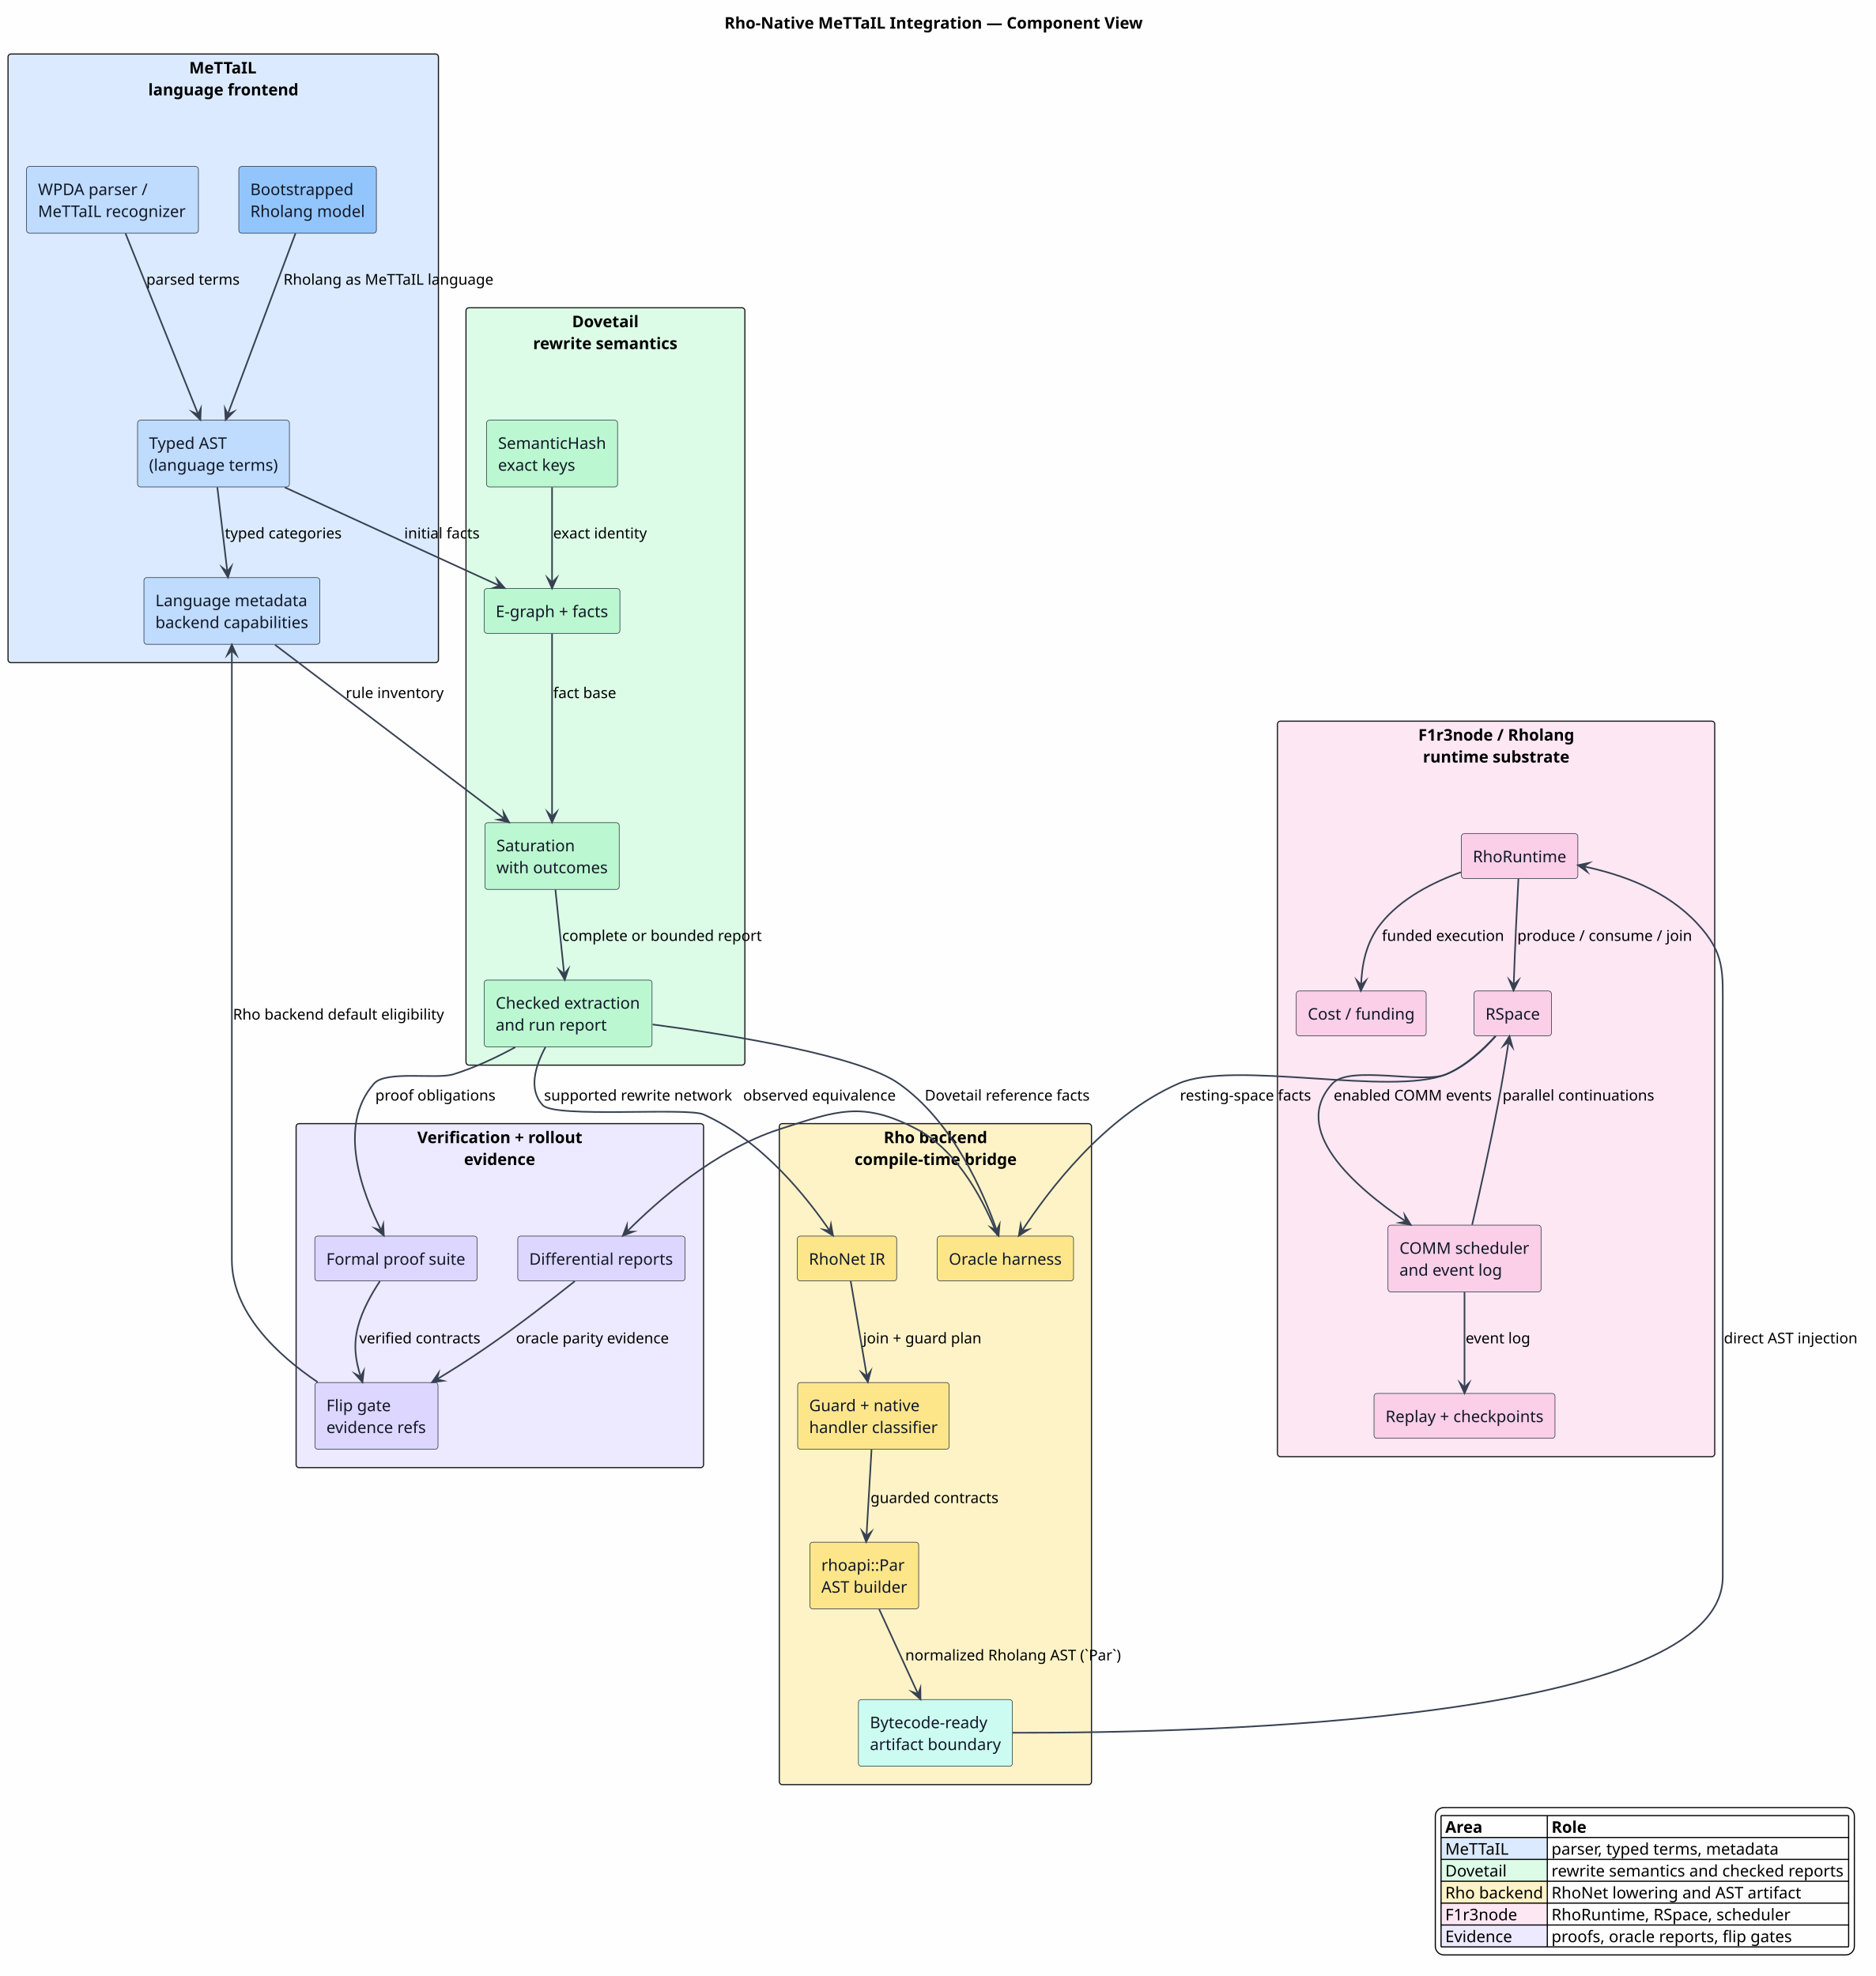
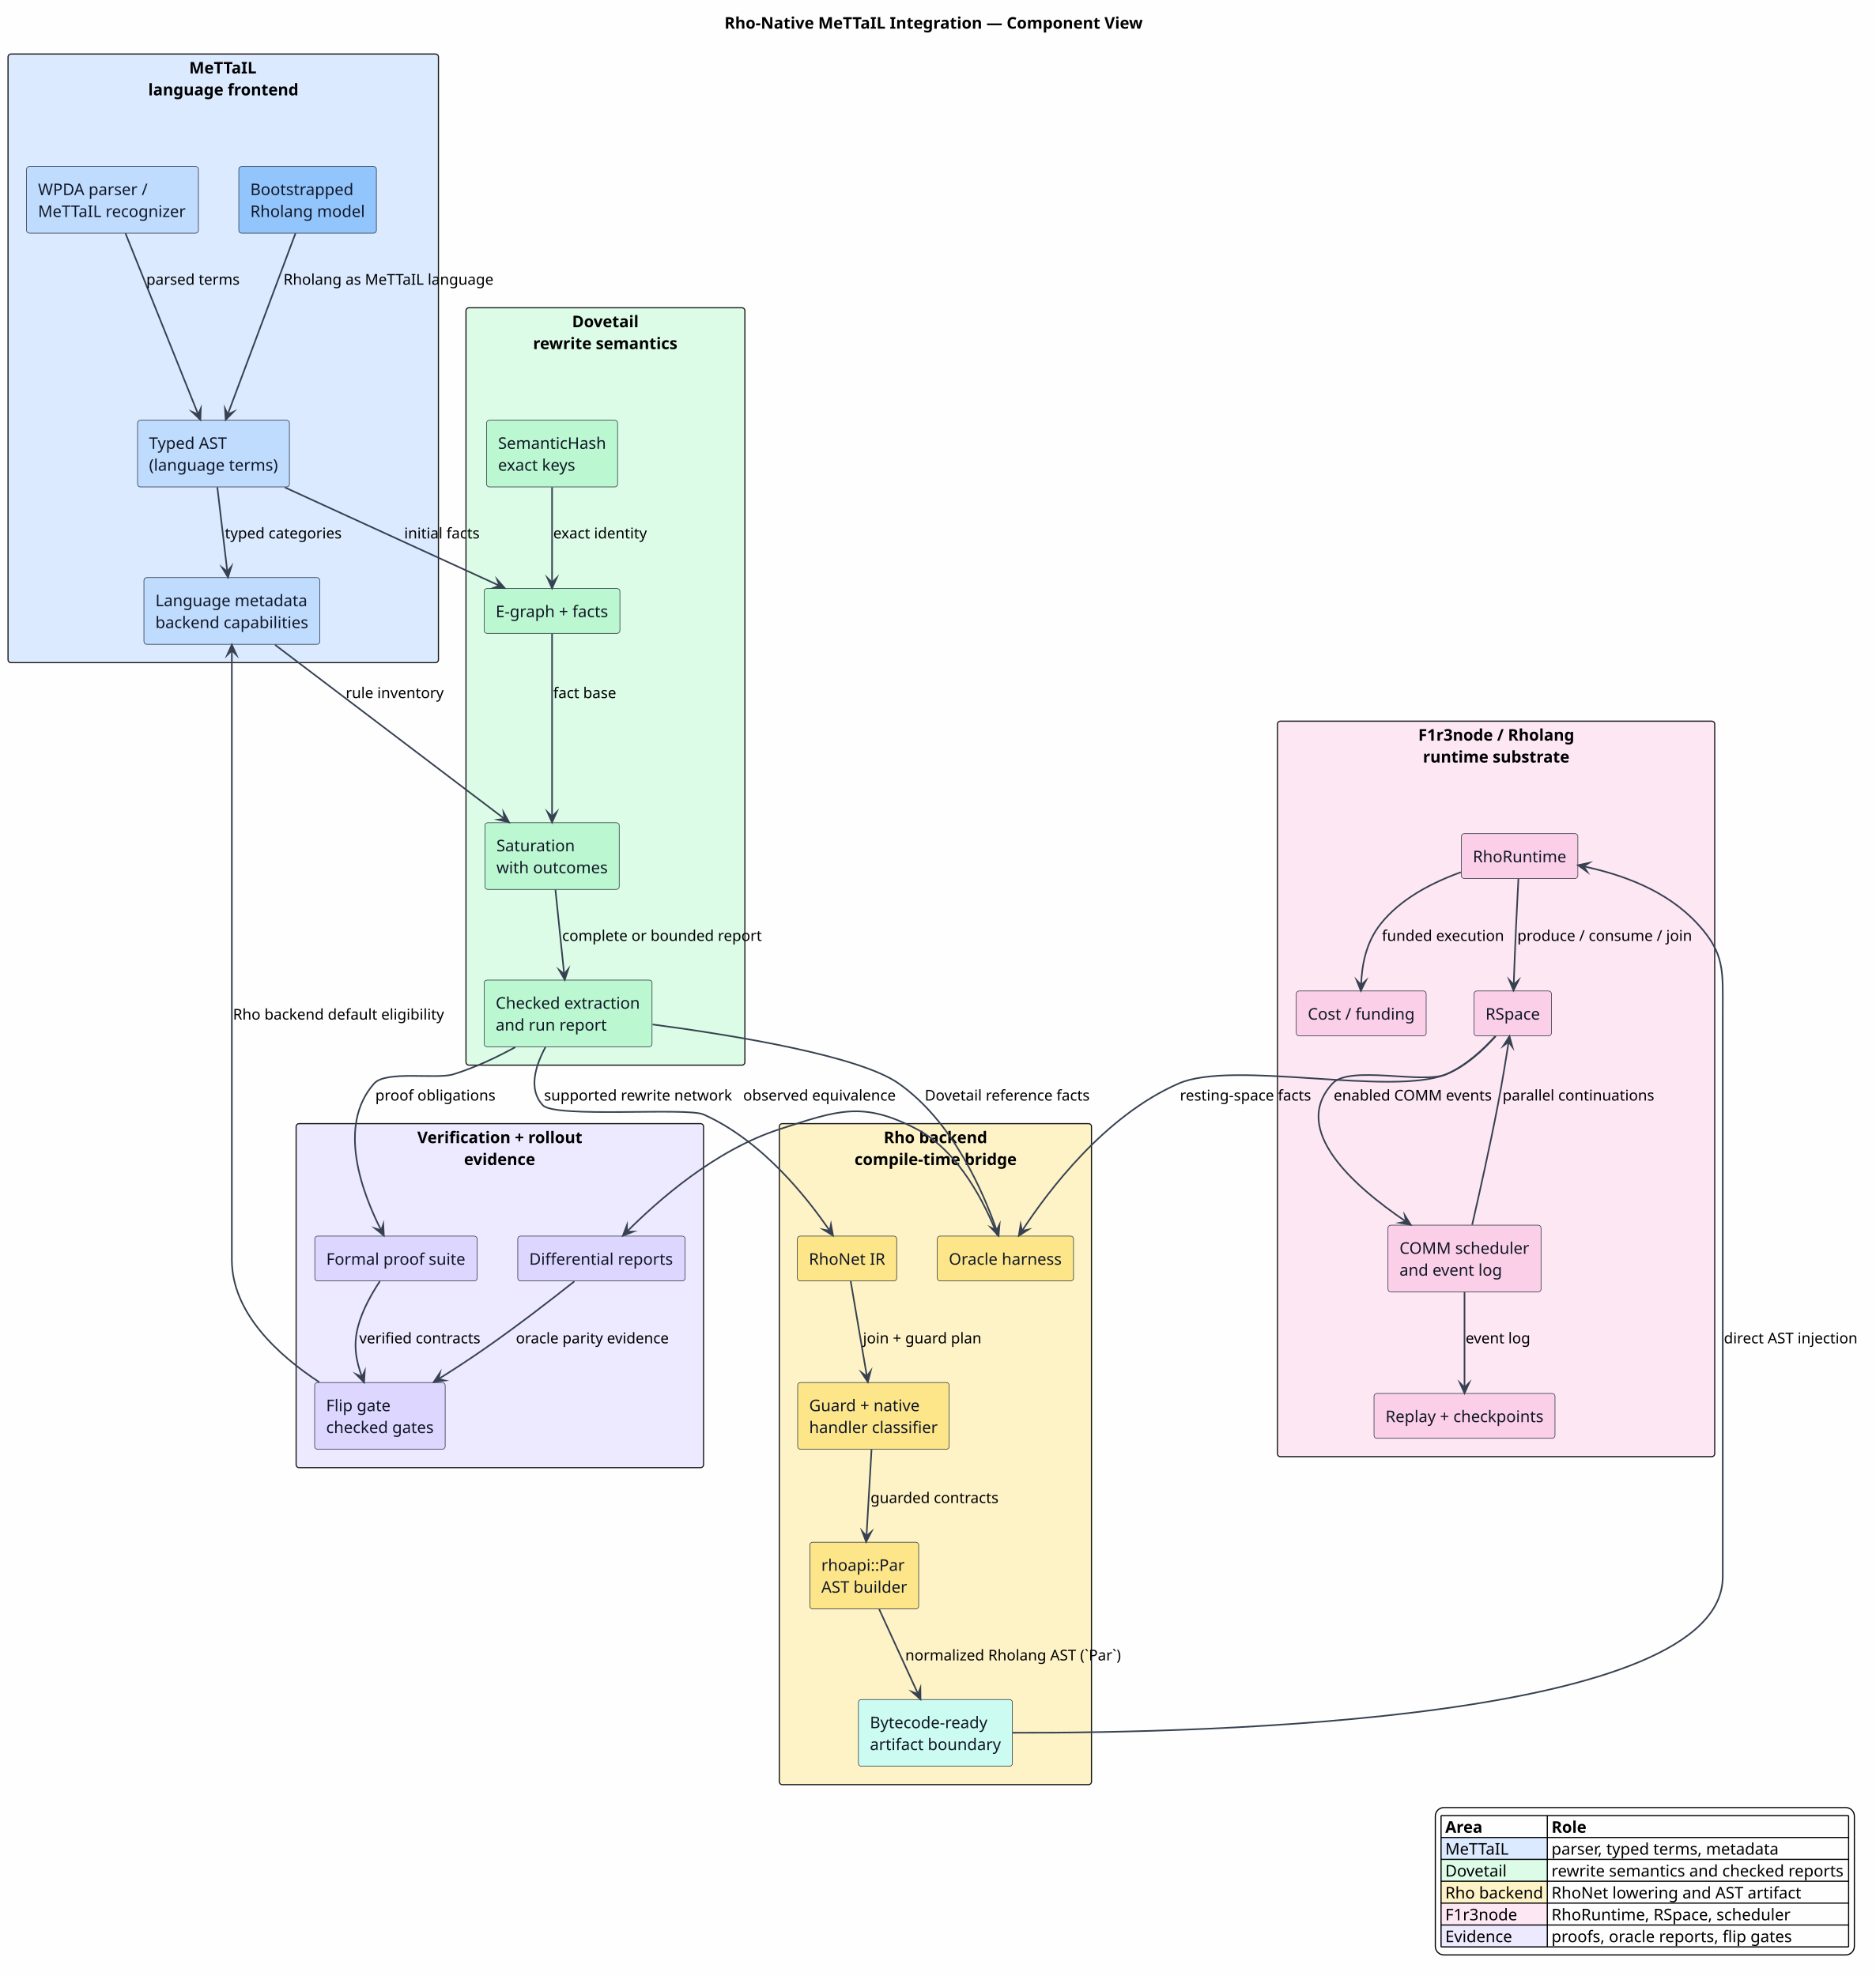
<svg xmlns="http://www.w3.org/2000/svg" contentStyleType="text/css" data-diagram-type="DESCRIPTION" height="1722px" preserveAspectRatio="none" style="width:1634px;height:1722px;background:#FEFEFE;" version="1.1" viewBox="0 0 1634 1722" width="1634px" zoomAndPan="magnify">
  <defs />
  <g>
    <rect fill="#FEFEFE" height="1722" style="stroke:none;stroke-width:1;" width="1634" x="0" y="0" />
    <g class="title" data-source-line="1">
      <text fill="#000000" font-family="sans-serif" font-size="14" font-weight="700" lengthAdjust="spacing" textLength="365.301" x="631.187" y="24.966">Rho-Native MeTTaIL Integration — Component View</text>
    </g>
    <g class="cluster" data-qualified-name="M" data-source-line="13" id="ent0001">
      <rect fill="#DBEAFE" height="530.4" rx="2.5" ry="2.5" style="stroke:#181818;stroke-width:1;" width="375" x="7" y="47.068" />
      <text fill="#000000" font-family="sans-serif" font-size="14" font-weight="700" lengthAdjust="spacing" textLength="59.374" x="164.813" y="64.034">MeTTaIL</text>
      <text fill="#000000" font-family="sans-serif" font-size="14" font-weight="700" lengthAdjust="spacing" textLength="130.745" x="129.127" y="83.102">language frontend</text>
    </g>
    <g class="cluster" data-qualified-name="D" data-source-line="20" id="ent0006">
      <rect fill="#DCFCE7" height="660.01" rx="2.5" ry="2.5" style="stroke:#181818;stroke-width:1;" width="243" x="406" y="268.198" />
      <text fill="#000000" font-family="sans-serif" font-size="14" font-weight="700" lengthAdjust="spacing" textLength="58.17" x="498.415" y="285.164">Dovetail</text>
      <text fill="#000000" font-family="sans-serif" font-size="14" font-weight="700" lengthAdjust="spacing" textLength="126.153" x="464.423" y="304.232">rewrite semantics</text>
    </g>
    <g class="cluster" data-qualified-name="B" data-source-line="27" id="ent0011">
      <rect fill="#FEF3C7" height="576.01" rx="2.5" ry="2.5" style="stroke:#181818;stroke-width:1;" width="272" x="679" y="979.208" />
      <text fill="#000000" font-family="sans-serif" font-size="14" font-weight="700" lengthAdjust="spacing" textLength="90.118" x="769.941" y="996.174">Rho backend</text>
      <text fill="#000000" font-family="sans-serif" font-size="14" font-weight="700" lengthAdjust="spacing" textLength="140.923" x="744.538" y="1015.242">compile-time bridge</text>
    </g>
    <g class="cluster" data-qualified-name="F" data-source-line="35" id="ent0017">
      <rect fill="#FCE7F3" height="640.94" rx="2.5" ry="2.5" style="stroke:#181818;stroke-width:1;" width="381" x="1113" y="628.468" />
      <text fill="#000000" font-family="sans-serif" font-size="14" font-weight="700" lengthAdjust="spacing" textLength="135.645" x="1235.677" y="645.434">F1r3node / Rholang</text>
      <text fill="#000000" font-family="sans-serif" font-size="14" font-weight="700" lengthAdjust="spacing" textLength="127.525" x="1239.737" y="664.502">runtime substrate</text>
    </g>
    <g class="cluster" data-qualified-name="V" data-source-line="43" id="ent0023">
      <rect fill="#EDE9FE" height="299.74" rx="2.5" ry="2.5" style="stroke:#181818;stroke-width:1;" width="355" x="258" y="979.208" />
      <text fill="#000000" font-family="sans-serif" font-size="14" font-weight="700" lengthAdjust="spacing" textLength="143.793" x="363.603" y="996.174">Verification + rollout</text>
      <text fill="#000000" font-family="sans-serif" font-size="14" font-weight="700" lengthAdjust="spacing" textLength="62.426" x="404.287" y="1015.242">evidence</text>
    </g>
    <g class="entity" data-qualified-name="M.Parser" data-source-line="14" id="ent0002">
      <rect fill="#BFDBFE" height="58.136" rx="2.5" ry="2.5" style="stroke:#1F2937;stroke-width:0.5;" width="149.738" x="23.13" y="145.068" />
      <text fill="#111827" font-family="sans-serif" font-size="14" lengthAdjust="spacing" textLength="95.774" x="33.13" y="170.034">WPDA parser /</text>
      <text fill="#111827" font-family="sans-serif" font-size="14" lengthAdjust="spacing" textLength="129.738" x="33.13" y="189.102">MeTTaIL recognizer</text>
    </g>
    <g class="entity" data-qualified-name="M.AST" data-source-line="15" id="ent0003">
      <rect fill="#BFDBFE" height="58.136" rx="2.5" ry="2.5" style="stroke:#1F2937;stroke-width:0.5;" width="132.308" x="119.85" y="366.198" />
      <text fill="#111827" font-family="sans-serif" font-size="14" lengthAdjust="spacing" textLength="68.096" x="129.85" y="391.164">Typed AST</text>
      <text fill="#111827" font-family="sans-serif" font-size="14" lengthAdjust="spacing" textLength="112.308" x="129.85" y="410.232">(language terms)</text>
    </g>
    <g class="entity" data-qualified-name="M.Metadata" data-source-line="16" id="ent0004">
      <rect fill="#BFDBFE" height="58.136" rx="2.5" ry="2.5" style="stroke:#1F2937;stroke-width:0.5;" width="153.209" x="125.4" y="503.338" />
      <text fill="#111827" font-family="sans-serif" font-size="14" lengthAdjust="spacing" textLength="132.369" x="135.4" y="528.304">Language metadata</text>
      <text fill="#111827" font-family="sans-serif" font-size="14" lengthAdjust="spacing" textLength="133.209" x="135.4" y="547.372">backend capabilities</text>
    </g>
    <g class="entity" data-qualified-name="M.RhoModel" data-source-line="17" id="ent0005">
      <rect fill="#93C5FD" height="58.136" rx="2.5" ry="2.5" style="stroke:#1F2937;stroke-width:0.5;" width="119.876" x="208.06" y="145.068" />
      <text fill="#111827" font-family="sans-serif" font-size="14" lengthAdjust="spacing" textLength="90.216" x="218.06" y="170.034">Bootstrapped</text>
      <text fill="#111827" font-family="sans-serif" font-size="14" lengthAdjust="spacing" textLength="99.876" x="218.06" y="189.102">Rholang model</text>
    </g>
    <g class="entity" data-qualified-name="D.Keys" data-source-line="21" id="ent0007">
      <rect fill="#BBF7D0" height="58.136" rx="2.5" ry="2.5" style="stroke:#1F2937;stroke-width:0.5;" width="114.15" x="423.93" y="366.198" />
      <text fill="#111827" font-family="sans-serif" font-size="14" lengthAdjust="spacing" textLength="94.15" x="433.93" y="391.164">SemanticHash</text>
      <text fill="#111827" font-family="sans-serif" font-size="14" lengthAdjust="spacing" textLength="67.788" x="433.93" y="410.232">exact keys</text>
    </g>
    <g class="entity" data-qualified-name="D.EGraph" data-source-line="22" id="ent0008">
      <rect fill="#BBF7D0" height="39.068" rx="2.5" ry="2.5" style="stroke:#1F2937;stroke-width:0.5;" width="118.238" x="421.88" y="512.868" />
      <text fill="#111827" font-family="sans-serif" font-size="14" lengthAdjust="spacing" textLength="98.238" x="431.88" y="537.834">E-graph + facts</text>
    </g>
    <g class="entity" data-qualified-name="D.Saturation" data-source-line="23" id="ent0009">
      <rect fill="#BBF7D0" height="58.136" rx="2.5" ry="2.5" style="stroke:#1F2937;stroke-width:0.5;" width="117.02" x="422.49" y="716.938" />
      <text fill="#111827" font-family="sans-serif" font-size="14" lengthAdjust="spacing" textLength="68.67" x="432.49" y="741.904">Saturation</text>
      <text fill="#111827" font-family="sans-serif" font-size="14" lengthAdjust="spacing" textLength="97.02" x="432.49" y="760.972">with outcomes</text>
    </g>
    <g class="entity" data-qualified-name="D.Report" data-source-line="24" id="ent0010">
      <rect fill="#BBF7D0" height="58.136" rx="2.5" ry="2.5" style="stroke:#1F2937;stroke-width:0.5;" width="146.238" x="421.88" y="854.068" />
      <text fill="#111827" font-family="sans-serif" font-size="14" lengthAdjust="spacing" textLength="126.237" x="431.88" y="879.034">Checked extraction</text>
      <text fill="#111827" font-family="sans-serif" font-size="14" lengthAdjust="spacing" textLength="97.076" x="431.88" y="898.102">and run report</text>
    </g>
    <g class="entity" data-qualified-name="B.RhoNet" data-source-line="28" id="ent0012">
      <rect fill="#FDE68A" height="39.068" rx="2.5" ry="2.5" style="stroke:#1F2937;stroke-width:0.5;" width="86.514" x="694.74" y="1077.208" />
      <text fill="#111827" font-family="sans-serif" font-size="14" lengthAdjust="spacing" textLength="66.514" x="704.74" y="1102.174">RhoNet IR</text>
    </g>
    <g class="entity" data-qualified-name="B.Guards" data-source-line="29" id="ent0013">
      <rect fill="#FDE68A" height="58.136" rx="2.5" ry="2.5" style="stroke:#1F2937;stroke-width:0.5;" width="132.014" x="694.99" y="1204.808" />
      <text fill="#111827" font-family="sans-serif" font-size="14" lengthAdjust="spacing" textLength="96.558" x="704.99" y="1229.774">Guard + native</text>
      <text fill="#111827" font-family="sans-serif" font-size="14" lengthAdjust="spacing" textLength="112.014" x="704.99" y="1248.842">handler classifier</text>
    </g>
    <g class="entity" data-qualified-name="B.AstBuilder" data-source-line="30" id="ent0014">
      <rect fill="#FDE68A" height="58.136" rx="2.5" ry="2.5" style="stroke:#1F2937;stroke-width:0.5;" width="94.83" x="705.59" y="1343.948" />
      <text fill="#111827" font-family="sans-serif" font-size="14" lengthAdjust="spacing" textLength="72.59" x="715.59" y="1368.914">rhoapi::Par</text>
      <text fill="#111827" font-family="sans-serif" font-size="14" lengthAdjust="spacing" textLength="74.83" x="715.59" y="1387.982">AST builder</text>
    </g>
    <g class="entity" data-qualified-name="B.Artifact" data-source-line="31" id="ent0015">
      <rect fill="#CCFBF1" height="58.136" rx="2.5" ry="2.5" style="stroke:#1F2937;stroke-width:0.5;" width="134.156" x="747.92" y="1481.078" />
      <text fill="#111827" font-family="sans-serif" font-size="14" lengthAdjust="spacing" textLength="102.676" x="757.92" y="1506.044">Bytecode-ready</text>
      <text fill="#111827" font-family="sans-serif" font-size="14" lengthAdjust="spacing" textLength="114.156" x="757.92" y="1525.112">artifact boundary</text>
    </g>
    <g class="entity" data-qualified-name="B.Oracle" data-source-line="32" id="ent0016">
      <rect fill="#FDE68A" height="39.068" rx="2.5" ry="2.5" style="stroke:#1F2937;stroke-width:0.5;" width="118.686" x="816.66" y="1077.208" />
      <text fill="#111827" font-family="sans-serif" font-size="14" lengthAdjust="spacing" textLength="98.686" x="826.66" y="1102.174">Oracle harness</text>
    </g>
    <g class="entity" data-qualified-name="F.Runtime" data-source-line="36" id="ent0018">
      <rect fill="#FBCFE8" height="39.068" rx="2.5" ry="2.5" style="stroke:#1F2937;stroke-width:0.5;" width="101.494" x="1273.25" y="726.468" />
      <text fill="#111827" font-family="sans-serif" font-size="14" lengthAdjust="spacing" textLength="81.494" x="1283.25" y="751.434">RhoRuntime</text>
    </g>
    <g class="entity" data-qualified-name="F.RSpace" data-source-line="37" id="ent0019">
      <rect fill="#FBCFE8" height="39.068" rx="2.5" ry="2.5" style="stroke:#1F2937;stroke-width:0.5;" width="67.474" x="1284.26" y="863.608" />
      <text fill="#111827" font-family="sans-serif" font-size="14" lengthAdjust="spacing" textLength="47.474" x="1294.26" y="888.574">RSpace</text>
    </g>
    <g class="entity" data-qualified-name="F.Scheduler" data-source-line="38" id="ent0020">
      <rect fill="#FBCFE8" height="58.136" rx="2.5" ry="2.5" style="stroke:#1F2937;stroke-width:0.5;" width="133.344" x="1209.33" y="1067.678" />
      <text fill="#111827" font-family="sans-serif" font-size="14" lengthAdjust="spacing" textLength="113.344" x="1219.33" y="1092.644">COMM scheduler</text>
      <text fill="#111827" font-family="sans-serif" font-size="14" lengthAdjust="spacing" textLength="89.698" x="1219.33" y="1111.712">and event log</text>
    </g>
    <g class="entity" data-qualified-name="F.Replay" data-source-line="39" id="ent0021">
      <rect fill="#FBCFE8" height="39.068" rx="2.5" ry="2.5" style="stroke:#1F2937;stroke-width:0.5;" width="157.675" x="1197.16" y="1214.348" />
      <text fill="#111827" font-family="sans-serif" font-size="14" lengthAdjust="spacing" textLength="137.675" x="1207.16" y="1239.314">Replay + checkpoints</text>
    </g>
    <g class="entity" data-qualified-name="F.Cost" data-source-line="40" id="ent0022">
      <rect fill="#FBCFE8" height="39.068" rx="2.5" ry="2.5" style="stroke:#1F2937;stroke-width:0.5;" width="113.17" x="1129.42" y="863.608" />
      <text fill="#111827" font-family="sans-serif" font-size="14" lengthAdjust="spacing" textLength="93.17" x="1139.42" y="888.574">Cost / funding</text>
    </g>
    <g class="entity" data-qualified-name="V.Formal" data-source-line="44" id="ent0024">
      <rect fill="#DDD6FE" height="39.068" rx="2.5" ry="2.5" style="stroke:#1F2937;stroke-width:0.5;" width="141.422" x="274.29" y="1077.208" />
      <text fill="#111827" font-family="sans-serif" font-size="14" lengthAdjust="spacing" textLength="121.422" x="284.29" y="1102.174">Formal proof suite</text>
    </g>
    <g class="entity" data-qualified-name="V.Diff" data-source-line="45" id="ent0025">
      <rect fill="#DDD6FE" height="39.068" rx="2.5" ry="2.5" style="stroke:#1F2937;stroke-width:0.5;" width="145.762" x="451.12" y="1077.208" />
      <text fill="#111827" font-family="sans-serif" font-size="14" lengthAdjust="spacing" textLength="125.761" x="461.12" y="1102.174">Differential reports</text>
    </g>
    <g class="entity" data-qualified-name="V.Gate" data-source-line="46" id="ent0026">
-       <rect fill="#DDD6FE" height="58.136" rx="2.5" ry="2.5" style="stroke:#1F2937;stroke-width:0.5;" width="107.234" x="274.38" y="1204.808" />
-       <text fill="#111827" font-family="sans-serif" font-size="14" lengthAdjust="spacing" textLength="56.154" x="284.38" y="1229.774">Flip gate</text>
-       <text fill="#111827" font-family="sans-serif" font-size="14" lengthAdjust="spacing" textLength="87.234" x="284.38" y="1248.842">evidence refs</text>
+       <rect fill="#DDD6FE" height="58.136" rx="2.5" ry="2.5" style="stroke:#1F2937;stroke-width:0.5;" width="113.73" x="274.14" y="1204.808" />
+       <text fill="#111827" font-family="sans-serif" font-size="14" lengthAdjust="spacing" textLength="56.154" x="284.14" y="1229.774">Flip gate</text>
+       <text fill="#111827" font-family="sans-serif" font-size="14" lengthAdjust="spacing" textLength="93.73" x="284.14" y="1248.842">checked gates</text>
    </g>
    <g class="link" data-entity-1="ent0002" data-entity-2="ent0003" data-link-type="dependency" data-source-line="49" id="lnk27">
      <path d="M109.32,203.328 C126.18,245.288 155.806,319.088 172.716,361.188" fill="none" id="Parser-to-AST" style="stroke:#374151;stroke-width:1.4;" />
      <polygon fill="#374151" points="174.58,365.828,174.937,355.986,172.716,361.188,167.514,358.967,174.58,365.828" style="stroke:#374151;stroke-width:1.4;stroke-linejoin:miter;stroke-miterlimit:10;" />
      <text fill="#000000" font-family="sans-serif" font-size="13" lengthAdjust="spacing" textLength="81.367" x="127.46" y="248.095">parsed terms</text>
    </g>
    <g class="link" data-entity-1="ent0003" data-entity-2="ent0004" data-link-type="dependency" data-source-line="50" id="lnk28">
      <path d="M189.35,424.598 C192.08,447.658 195.332,475.093 198.062,498.143" fill="none" id="AST-to-Metadata" style="stroke:#374151;stroke-width:1.4;" />
      <polygon fill="#374151" points="198.65,503.108,201.564,493.7,198.062,498.143,193.619,494.641,198.65,503.108" style="stroke:#374151;stroke-width:1.4;stroke-linejoin:miter;stroke-miterlimit:10;" />
      <text fill="#000000" font-family="sans-serif" font-size="13" lengthAdjust="spacing" textLength="101.725" x="195.96" y="469.235">typed categories</text>
    </g>
    <g class="link" data-entity-1="ent0005" data-entity-2="ent0003" data-link-type="dependency" data-source-line="51" id="lnk29">
      <path d="M257.45,203.328 C241.75,245.288 214.142,319.045 198.392,361.145" fill="none" id="RhoModel-to-AST" style="stroke:#374151;stroke-width:1.4;" />
      <polygon fill="#374151" points="196.64,365.828,203.54,358.8,198.392,361.145,196.047,355.997,196.64,365.828" style="stroke:#374151;stroke-width:1.4;stroke-linejoin:miter;stroke-miterlimit:10;" />
      <text fill="#000000" font-family="sans-serif" font-size="13" lengthAdjust="spacing" textLength="183.742" x="247.01" y="248.095">Rholang as MeTTaIL language</text>
    </g>
    <g class="link" data-entity-1="ent0003" data-entity-2="ent0008" data-link-type="dependency" data-source-line="52" id="lnk30">
      <path d="M248.2,424.758 C305.84,451.168 385.424,487.626 435.184,510.416" fill="none" id="AST-to-EGraph" style="stroke:#374151;stroke-width:1.4;" />
      <polygon fill="#374151" points="439.73,512.498,433.213,505.114,435.184,510.416,429.882,512.387,439.73,512.498" style="stroke:#374151;stroke-width:1.4;stroke-linejoin:miter;stroke-miterlimit:10;" />
      <text fill="#000000" font-family="sans-serif" font-size="13" lengthAdjust="spacing" textLength="65.741" x="352.16" y="469.235">initial facts</text>
    </g>
    <g class="link" data-entity-1="ent0004" data-entity-2="ent0009" data-link-type="dependency" data-source-line="53" id="lnk31">
      <path d="M239.63,561.938 C293.02,602.438 386.226,673.127 439.536,713.557" fill="none" id="Metadata-to-Saturation" style="stroke:#374151;stroke-width:1.4;" />
      <polygon fill="#374151" points="443.52,716.578,438.766,707.952,439.536,713.557,433.932,714.327,443.52,716.578" style="stroke:#374151;stroke-width:1.4;stroke-linejoin:miter;stroke-miterlimit:10;" />
      <text fill="#000000" font-family="sans-serif" font-size="13" lengthAdjust="spacing" textLength="85.384" x="301.21" y="608.365">rule inventory</text>
    </g>
    <g class="link" data-entity-1="ent0007" data-entity-2="ent0008" data-link-type="dependency" data-source-line="54" id="lnk32">
      <path d="M481,424.598 C481,451.068 481,484.828 481,507.648" fill="none" id="Keys-to-EGraph" style="stroke:#374151;stroke-width:1.4;" />
      <polygon fill="#374151" points="481,512.648,485,503.648,481,507.648,477,503.648,481,512.648" style="stroke:#374151;stroke-width:1.4;stroke-linejoin:miter;stroke-miterlimit:10;" />
      <text fill="#000000" font-family="sans-serif" font-size="13" lengthAdjust="spacing" textLength="81.9" x="482" y="469.235">exact identity</text>
    </g>
    <g class="link" data-entity-1="ent0008" data-entity-2="ent0009" data-link-type="dependency" data-source-line="55" id="lnk33">
      <path d="M481,552.178 C481,589.408 481,667.728 481,711.658" fill="none" id="EGraph-to-Saturation" style="stroke:#374151;stroke-width:1.4;" />
      <polygon fill="#374151" points="481,716.658,485,707.658,481,711.658,477,707.658,481,716.658" style="stroke:#374151;stroke-width:1.4;stroke-linejoin:miter;stroke-miterlimit:10;" />
      <text fill="#000000" font-family="sans-serif" font-size="13" lengthAdjust="spacing" textLength="54.925" x="482" y="608.365">fact base</text>
    </g>
    <g class="link" data-entity-1="ent0009" data-entity-2="ent0010" data-link-type="dependency" data-source-line="56" id="lnk34">
      <path d="M483.93,775.338 C486.32,798.398 489.164,825.825 491.554,848.875" fill="none" id="Saturation-to-Report" style="stroke:#374151;stroke-width:1.4;" />
      <polygon fill="#374151" points="492.07,853.848,495.12,844.483,491.554,848.875,487.163,845.308,492.07,853.848" style="stroke:#374151;stroke-width:1.4;stroke-linejoin:miter;stroke-miterlimit:10;" />
      <text fill="#000000" font-family="sans-serif" font-size="13" lengthAdjust="spacing" textLength="174.213" x="489.84" y="819.965">complete or bounded report</text>
    </g>
    <g class="link" data-entity-1="ent0010" data-entity-2="ent0012" data-link-type="dependency" data-source-line="57" id="lnk35">
      <path d="M475.22,912.578 C466.24,929.248 460.18,949.638 473,963.208 C483.7,974.538 598.78,964.848 613,971.208 C664.18,994.078 703.236,1043.762 722.966,1072.592" fill="none" id="Report-to-RhoNet" style="stroke:#374151;stroke-width:1.4;" />
      <polygon fill="#374151" points="725.79,1076.718,724.008,1067.032,722.966,1072.592,717.406,1071.55,725.79,1076.718" style="stroke:#374151;stroke-width:1.4;stroke-linejoin:miter;stroke-miterlimit:10;" />
      <text fill="#000000" font-family="sans-serif" font-size="13" lengthAdjust="spacing" textLength="164.385" x="474" y="959.105">supported rewrite network</text>
    </g>
    <g class="link" data-entity-1="ent0012" data-entity-2="ent0013" data-link-type="dependency" data-source-line="58" id="lnk36">
      <path d="M741.2,1116.528 C745.07,1139.308 750.8,1172.979 755.31,1199.429" fill="none" id="RhoNet-to-Guards" style="stroke:#374151;stroke-width:1.4;" />
      <polygon fill="#374151" points="756.15,1204.358,758.58,1194.814,755.31,1199.429,750.694,1196.158,756.15,1204.358" style="stroke:#374151;stroke-width:1.4;stroke-linejoin:miter;stroke-miterlimit:10;" />
      <text fill="#000000" font-family="sans-serif" font-size="13" lengthAdjust="spacing" textLength="103.545" x="751.88" y="1170.705">join + guard plan</text>
    </g>
    <g class="link" data-entity-1="ent0013" data-entity-2="ent0014" data-link-type="dependency" data-source-line="59" id="lnk37">
      <path d="M759.34,1263.298 C757.97,1286.828 756.321,1315.116 754.951,1338.646" fill="none" id="Guards-to-AstBuilder" style="stroke:#374151;stroke-width:1.4;" />
      <polygon fill="#374151" points="754.66,1343.638,759.176,1334.886,754.951,1338.646,751.19,1334.421,754.66,1343.638" style="stroke:#374151;stroke-width:1.4;stroke-linejoin:miter;stroke-miterlimit:10;" />
      <text fill="#000000" font-family="sans-serif" font-size="13" lengthAdjust="spacing" textLength="112.047" x="758.48" y="1309.845">guarded contracts</text>
    </g>
    <g class="link" data-entity-1="ent0014" data-entity-2="ent0015" data-link-type="dependency" data-source-line="60" id="lnk38">
      <path d="M766,1402.348 C776.58,1425.408 789.354,1453.264 799.934,1476.314" fill="none" id="AstBuilder-to-Artifact" style="stroke:#374151;stroke-width:1.4;" />
      <polygon fill="#374151" points="802.02,1480.858,801.901,1471.01,799.934,1476.314,794.63,1474.347,802.02,1480.858" style="stroke:#374151;stroke-width:1.4;stroke-linejoin:miter;stroke-miterlimit:10;" />
      <text fill="#000000" font-family="sans-serif" font-size="13" lengthAdjust="spacing" textLength="187.967" x="788.71" y="1446.975">normalized Rholang AST (`Par`)</text>
    </g>
    <g class="link" data-entity-1="ent0015" data-entity-2="ent0018" data-link-type="dependency" data-source-line="61" id="lnk39">
      <path d="M882.34,1510.008 C1055.18,1510.398 1501,1499.268 1501,1374.018 C1501,882.138 1501,882.138 1501,882.138 C1501,846.518 1503.16,831.248 1479,805.068 C1452.01,775.818 1413.75,762.271 1379.82,755.031" fill="none" id="Artifact-to-Runtime" style="stroke:#374151;stroke-width:1.4;" />
      <polygon fill="#374151" points="1374.93,753.988,1382.897,759.778,1379.82,755.031,1384.567,751.954,1374.93,753.988" style="stroke:#374151;stroke-width:1.4;stroke-linejoin:miter;stroke-miterlimit:10;" />
      <text fill="#000000" font-family="sans-serif" font-size="13" lengthAdjust="spacing" textLength="116.675" x="1502" y="1170.705">direct AST injection</text>
    </g>
    <g class="link" data-entity-1="ent0018" data-entity-2="ent0019" data-link-type="dependency" data-source-line="62" id="lnk40">
      <path d="M1322.97,765.828 C1322.36,777.198 1321.59,791.968 1321,805.068 C1320.1,824.868 1319.423,842.541 1318.853,858.141" fill="none" id="Runtime-to-RSpace" style="stroke:#374151;stroke-width:1.4;" />
      <polygon fill="#374151" points="1318.67,863.138,1322.996,854.29,1318.853,858.141,1315.001,853.998,1318.67,863.138" style="stroke:#374151;stroke-width:1.4;stroke-linejoin:miter;stroke-miterlimit:10;" />
      <text fill="#000000" font-family="sans-serif" font-size="13" lengthAdjust="spacing" textLength="152.516" x="1322" y="819.965">produce / consume / join</text>
    </g>
    <g class="link" data-entity-1="ent0019" data-entity-2="ent0020" data-link-type="dependency" data-source-line="63" id="lnk41">
      <path d="M1302.86,902.948 C1292.22,914.698 1276.91,928.938 1260,936.208 C1239.72,944.928 1175.97,927.988 1161,944.208 C1123.94,984.388 1178.723,1033.139 1225.013,1064.569" fill="none" id="RSpace-to-Scheduler" style="stroke:#374151;stroke-width:1.4;" />
      <polygon fill="#374151" points="1229.15,1067.378,1223.951,1059.013,1225.013,1064.569,1219.457,1065.632,1229.15,1067.378" style="stroke:#374151;stroke-width:1.4;stroke-linejoin:miter;stroke-miterlimit:10;" />
      <text fill="#000000" font-family="sans-serif" font-size="13" lengthAdjust="spacing" textLength="138.268" x="1162" y="959.105">enabled COMM events</text>
    </g>
    <g class="link" data-entity-1="ent0020" data-entity-2="ent0019" data-link-type="dependency" data-source-line="64" id="lnk42">
      <path d="M1282.65,1067.388 C1288.83,1040.618 1298.09,999.298 1305,963.208 C1308.92,942.718 1311.949,924.03 1314.419,907.98" fill="none" id="Scheduler-to-RSpace" style="stroke:#374151;stroke-width:1.4;" />
      <polygon fill="#374151" points="1315.18,903.038,1309.858,911.325,1314.419,907.98,1317.764,912.542,1315.18,903.038" style="stroke:#374151;stroke-width:1.4;stroke-linejoin:miter;stroke-miterlimit:10;" />
      <text fill="#000000" font-family="sans-serif" font-size="13" lengthAdjust="spacing" textLength="132.444" x="1309.16" y="959.105">parallel continuations</text>
    </g>
    <g class="link" data-entity-1="ent0020" data-entity-2="ent0021" data-link-type="dependency" data-source-line="65" id="lnk43">
      <path d="M1276,1126.068 C1276,1152.538 1276,1186.308 1276,1209.128" fill="none" id="Scheduler-to-Replay" style="stroke:#374151;stroke-width:1.4;" />
      <polygon fill="#374151" points="1276,1214.128,1280,1205.128,1276,1209.128,1272,1205.128,1276,1214.128" style="stroke:#374151;stroke-width:1.4;stroke-linejoin:miter;stroke-miterlimit:10;" />
      <text fill="#000000" font-family="sans-serif" font-size="13" lengthAdjust="spacing" textLength="56.589" x="1277" y="1170.705">event log</text>
    </g>
    <g class="link" data-entity-1="ent0018" data-entity-2="ent0022" data-link-type="dependency" data-source-line="66" id="lnk44">
      <path d="M1272.85,760.098 C1248.27,768.918 1220.44,783.068 1203,805.068 C1189.81,821.718 1186.558,841.462 1185.888,858.392" fill="none" id="Runtime-to-Cost" style="stroke:#374151;stroke-width:1.4;" />
      <polygon fill="#374151" points="1185.69,863.388,1190.043,854.553,1185.888,858.392,1182.049,854.237,1185.69,863.388" style="stroke:#374151;stroke-width:1.4;stroke-linejoin:miter;stroke-miterlimit:10;" />
      <text fill="#000000" font-family="sans-serif" font-size="13" lengthAdjust="spacing" textLength="107.003" x="1204" y="819.965">funded execution</text>
    </g>
    <g class="link" data-entity-1="ent0019" data-entity-2="ent0016" data-link-type="dependency" data-source-line="67" id="lnk45">
      <path d="M1303.2,902.948 C1292.6,914.858 1277.2,929.278 1260,936.208 C1211.94,955.568 1074.5,923.518 1027,944.208 C961.96,972.528 912.661,1038.766 890.421,1072.696" fill="none" id="RSpace-to-Oracle" style="stroke:#374151;stroke-width:1.4;" />
      <polygon fill="#374151" points="887.68,1076.878,895.959,1071.544,890.421,1072.696,889.268,1067.158,887.68,1076.878" style="stroke:#374151;stroke-width:1.4;stroke-linejoin:miter;stroke-miterlimit:10;" />
      <text fill="#000000" font-family="sans-serif" font-size="13" lengthAdjust="spacing" textLength="114.582" x="1028" y="959.105">resting-space facts</text>
    </g>
    <g class="link" data-entity-1="ent0010" data-entity-2="ent0016" data-link-type="dependency" data-source-line="68" id="lnk46">
      <path d="M568.61,892.768 C642.16,902.568 749.06,920.338 783,944.208 C830.72,977.768 857.023,1039.647 868.383,1072.217" fill="none" id="Report-to-Oracle" style="stroke:#374151;stroke-width:1.4;" />
      <polygon fill="#374151" points="870.03,1076.938,870.843,1067.123,868.383,1072.217,863.289,1069.757,870.03,1076.938" style="stroke:#374151;stroke-width:1.4;stroke-linejoin:miter;stroke-miterlimit:10;" />
      <text fill="#000000" font-family="sans-serif" font-size="13" lengthAdjust="spacing" textLength="144.482" x="805.72" y="959.105">Dovetail reference facts</text>
    </g>
    <g class="link" data-entity-1="ent0016" data-entity-2="ent0025" data-link-type="dependency" data-source-line="69" id="lnk47">
      <path d="M869.12,1076.778 C858.69,1050.038 836.08,1003.688 799,984.128 C751.83,959.238 729.72,967.648 679,984.128 C622.69,1002.418 573.279,1046.176 546.249,1073.306" fill="none" id="Oracle-to-Diff" style="stroke:#374151;stroke-width:1.4;" />
      <polygon fill="#374151" points="542.72,1076.848,551.906,1073.295,546.249,1073.306,546.239,1067.649,542.72,1076.848" style="stroke:#374151;stroke-width:1.4;stroke-linejoin:miter;stroke-miterlimit:10;" />
      <text fill="#000000" font-family="sans-serif" font-size="13" lengthAdjust="spacing" textLength="133.003" x="647.5" y="959.105">observed equivalence</text>
    </g>
    <g class="link" data-entity-1="ent0010" data-entity-2="ent0024" data-link-type="dependency" data-source-line="70" id="lnk48">
      <path d="M448.95,912.588 C432.48,921.538 413.43,930.548 395,936.208 C380.24,940.738 336.27,932.678 326,944.208 C293.02,981.228 316.1,1040.558 332.16,1072.258" fill="none" id="Report-to-Formal" style="stroke:#374151;stroke-width:1.4;" />
      <polygon fill="#374151" points="334.42,1076.718,333.921,1066.882,332.16,1072.258,326.784,1070.497,334.42,1076.718" style="stroke:#374151;stroke-width:1.4;stroke-linejoin:miter;stroke-miterlimit:10;" />
      <text fill="#000000" font-family="sans-serif" font-size="13" lengthAdjust="spacing" textLength="104.975" x="327" y="959.105">proof obligations</text>
    </g>
    <g class="link" data-entity-1="ent0024" data-entity-2="ent0026" data-link-type="dependency" data-source-line="71" id="lnk49">
-       <path d="M331,1116.528 C323.79,1127.398 315.73,1141.688 312,1155.808 C307.77,1171.798 309.592,1185.127 314.292,1199.767" fill="none" id="Formal-to-Gate" style="stroke:#374151;stroke-width:1.4;" />
-       <polygon fill="#374151" points="315.82,1204.528,316.877,1194.736,314.292,1199.767,309.26,1197.181,315.82,1204.528" style="stroke:#374151;stroke-width:1.4;stroke-linejoin:miter;stroke-miterlimit:10;" />
+       <path d="M331,1116.528 C323.79,1127.398 315.73,1141.688 312,1155.808 C307.74,1171.928 310.011,1185.34 315.431,1199.95" fill="none" id="Formal-to-Gate" style="stroke:#374151;stroke-width:1.4;" />
+       <polygon fill="#374151" points="317.17,1204.638,317.79,1194.809,315.431,1199.95,310.289,1197.591,317.17,1204.638" style="stroke:#374151;stroke-width:1.4;stroke-linejoin:miter;stroke-miterlimit:10;" />
      <text fill="#000000" font-family="sans-serif" font-size="13" lengthAdjust="spacing" textLength="105.846" x="313" y="1170.705">verified contracts</text>
    </g>
    <g class="link" data-entity-1="ent0025" data-entity-2="ent0026" data-link-type="dependency" data-source-line="72" id="lnk50">
-       <path d="M500.84,1116.508 C480.68,1132.568 450.48,1155.998 423,1174.808 C408.17,1184.968 395.845,1192.815 380.725,1201.985" fill="none" id="Diff-to-Gate" style="stroke:#374151;stroke-width:1.4;" />
-       <polygon fill="#374151" points="376.45,1204.578,386.22,1203.331,380.725,1201.985,382.071,1196.491,376.45,1204.578" style="stroke:#374151;stroke-width:1.4;stroke-linejoin:miter;stroke-miterlimit:10;" />
-       <text fill="#000000" font-family="sans-serif" font-size="13" lengthAdjust="spacing" textLength="133.77" x="449.56" y="1170.705">oracle parity evidence</text>
+       <path d="M500.36,1116.728 C480.17,1132.718 450.17,1155.928 423,1174.808 C408.58,1184.838 396.725,1192.58 382.085,1201.77" fill="none" id="Diff-to-Gate" style="stroke:#374151;stroke-width:1.4;" />
+       <polygon fill="#374151" points="377.85,1204.428,387.599,1203.031,382.085,1201.77,383.346,1196.255,377.85,1204.428" style="stroke:#374151;stroke-width:1.4;stroke-linejoin:miter;stroke-miterlimit:10;" />
+       <text fill="#000000" font-family="sans-serif" font-size="13" lengthAdjust="spacing" textLength="133.77" x="449.47" y="1170.705">oracle parity evidence</text>
    </g>
    <g class="link" data-entity-1="ent0026" data-entity-2="ent0004" data-link-type="dependency" data-source-line="73" id="lnk51">
-       <path d="M276.75,1204.438 C241.87,1180.918 202,1143.938 202,1097.738 C202,745.008 202,745.008 202,745.008 C202,679.428 202,607.428 202,566.808" fill="none" id="Gate-to-Metadata" style="stroke:#374151;stroke-width:1.4;" />
+       <path d="M278.16,1204.488 C242.53,1181.108 202,1144.288 202,1097.738 C202,745.008 202,745.008 202,745.008 C202,679.428 202,607.428 202,566.808" fill="none" id="Gate-to-Metadata" style="stroke:#374151;stroke-width:1.4;" />
      <polygon fill="#374151" points="202,561.808,198,570.808,202,566.808,206,570.808,202,561.808" style="stroke:#374151;stroke-width:1.4;stroke-linejoin:miter;stroke-miterlimit:10;" />
      <text fill="#000000" font-family="sans-serif" font-size="13" lengthAdjust="spacing" textLength="183.898" x="203" y="888.535">Rho backend default eligibility</text>
    </g>
    <g class="legend" data-source-line="75">
      <rect fill="none" height="128.407" rx="7.5" ry="7.5" style="stroke:#000000;stroke-width:1;" width="365.109" x="1250.566" y="1575.218" />
      <text fill="#000000" font-family="sans-serif" font-size="14" font-weight="700" lengthAdjust="spacing" textLength="32.69" x="1259.207" y="1597.184">Area</text>
      <text fill="#000000" font-family="sans-serif" font-size="14" font-weight="700" lengthAdjust="spacing" textLength="30.464" x="1351.774" y="1597.184">Role</text>
      <rect fill="#DBEAFE" height="19.068" style="stroke:none;stroke-width:1;" width="92.568" x="1255.566" y="1601.286" />
      <text fill="#000000" font-family="sans-serif" font-size="14" lengthAdjust="spacing" textLength="56.098" x="1259.207" y="1616.252">MeTTaIL</text>
      <text fill="#000000" font-family="sans-serif" font-size="14" lengthAdjust="spacing" textLength="200.157" x="1351.774" y="1616.252">parser, typed terms, metadata</text>
      <rect fill="#DCFCE7" height="19.068" style="stroke:none;stroke-width:1;" width="92.568" x="1255.566" y="1620.354" />
      <text fill="#000000" font-family="sans-serif" font-size="14" lengthAdjust="spacing" textLength="53.83" x="1259.207" y="1635.32">Dovetail</text>
      <text fill="#000000" font-family="sans-serif" font-size="14" lengthAdjust="spacing" textLength="255.261" x="1351.774" y="1635.32">rewrite semantics and checked reports</text>
      <rect fill="#FEF3C7" height="19.068" style="stroke:none;stroke-width:1;" width="92.568" x="1255.566" y="1639.422" />
      <text fill="#000000" font-family="sans-serif" font-size="14" lengthAdjust="spacing" textLength="85.288" x="1259.207" y="1654.388">Rho backend</text>
      <text fill="#000000" font-family="sans-serif" font-size="14" lengthAdjust="spacing" textLength="217.895" x="1351.774" y="1654.388">RhoNet lowering and AST artifact</text>
      <rect fill="#FCE7F3" height="19.068" style="stroke:none;stroke-width:1;" width="92.568" x="1255.566" y="1658.49" />
      <text fill="#000000" font-family="sans-serif" font-size="14" lengthAdjust="spacing" textLength="62.692" x="1259.207" y="1673.456">F1r3node</text>
      <text fill="#000000" font-family="sans-serif" font-size="14" lengthAdjust="spacing" textLength="208.277" x="1351.774" y="1673.456">RhoRuntime, RSpace, scheduler</text>
      <rect fill="#EDE9FE" height="19.068" style="stroke:none;stroke-width:1;" width="92.568" x="1255.566" y="1677.557" />
      <text fill="#000000" font-family="sans-serif" font-size="14" lengthAdjust="spacing" textLength="58.282" x="1259.207" y="1692.523">Evidence</text>
      <text fill="#000000" font-family="sans-serif" font-size="14" lengthAdjust="spacing" textLength="210.321" x="1351.774" y="1692.523">proofs, oracle reports, flip gates</text>
      <line style="stroke:#000000;stroke-width:1;" x1="1255.566" x2="1610.675" y1="1582.218" y2="1582.218" />
      <line style="stroke:#000000;stroke-width:1;" x1="1255.566" x2="1610.675" y1="1601.286" y2="1601.286" />
      <line style="stroke:#000000;stroke-width:1;" x1="1255.566" x2="1610.675" y1="1620.354" y2="1620.354" />
      <line style="stroke:#000000;stroke-width:1;" x1="1255.566" x2="1610.675" y1="1639.422" y2="1639.422" />
      <line style="stroke:#000000;stroke-width:1;" x1="1255.566" x2="1610.675" y1="1658.49" y2="1658.49" />
      <line style="stroke:#000000;stroke-width:1;" x1="1255.566" x2="1610.675" y1="1677.557" y2="1677.557" />
      <line style="stroke:#000000;stroke-width:1;" x1="1255.566" x2="1610.675" y1="1696.625" y2="1696.625" />
      <line style="stroke:#000000;stroke-width:1;" x1="1255.566" x2="1255.566" y1="1582.218" y2="1696.625" />
      <line style="stroke:#000000;stroke-width:1;" x1="1348.134" x2="1348.134" y1="1582.218" y2="1696.625" />
      <line style="stroke:#000000;stroke-width:1;" x1="1610.675" x2="1610.675" y1="1582.218" y2="1696.625" />
    </g>
  </g>
</svg>
